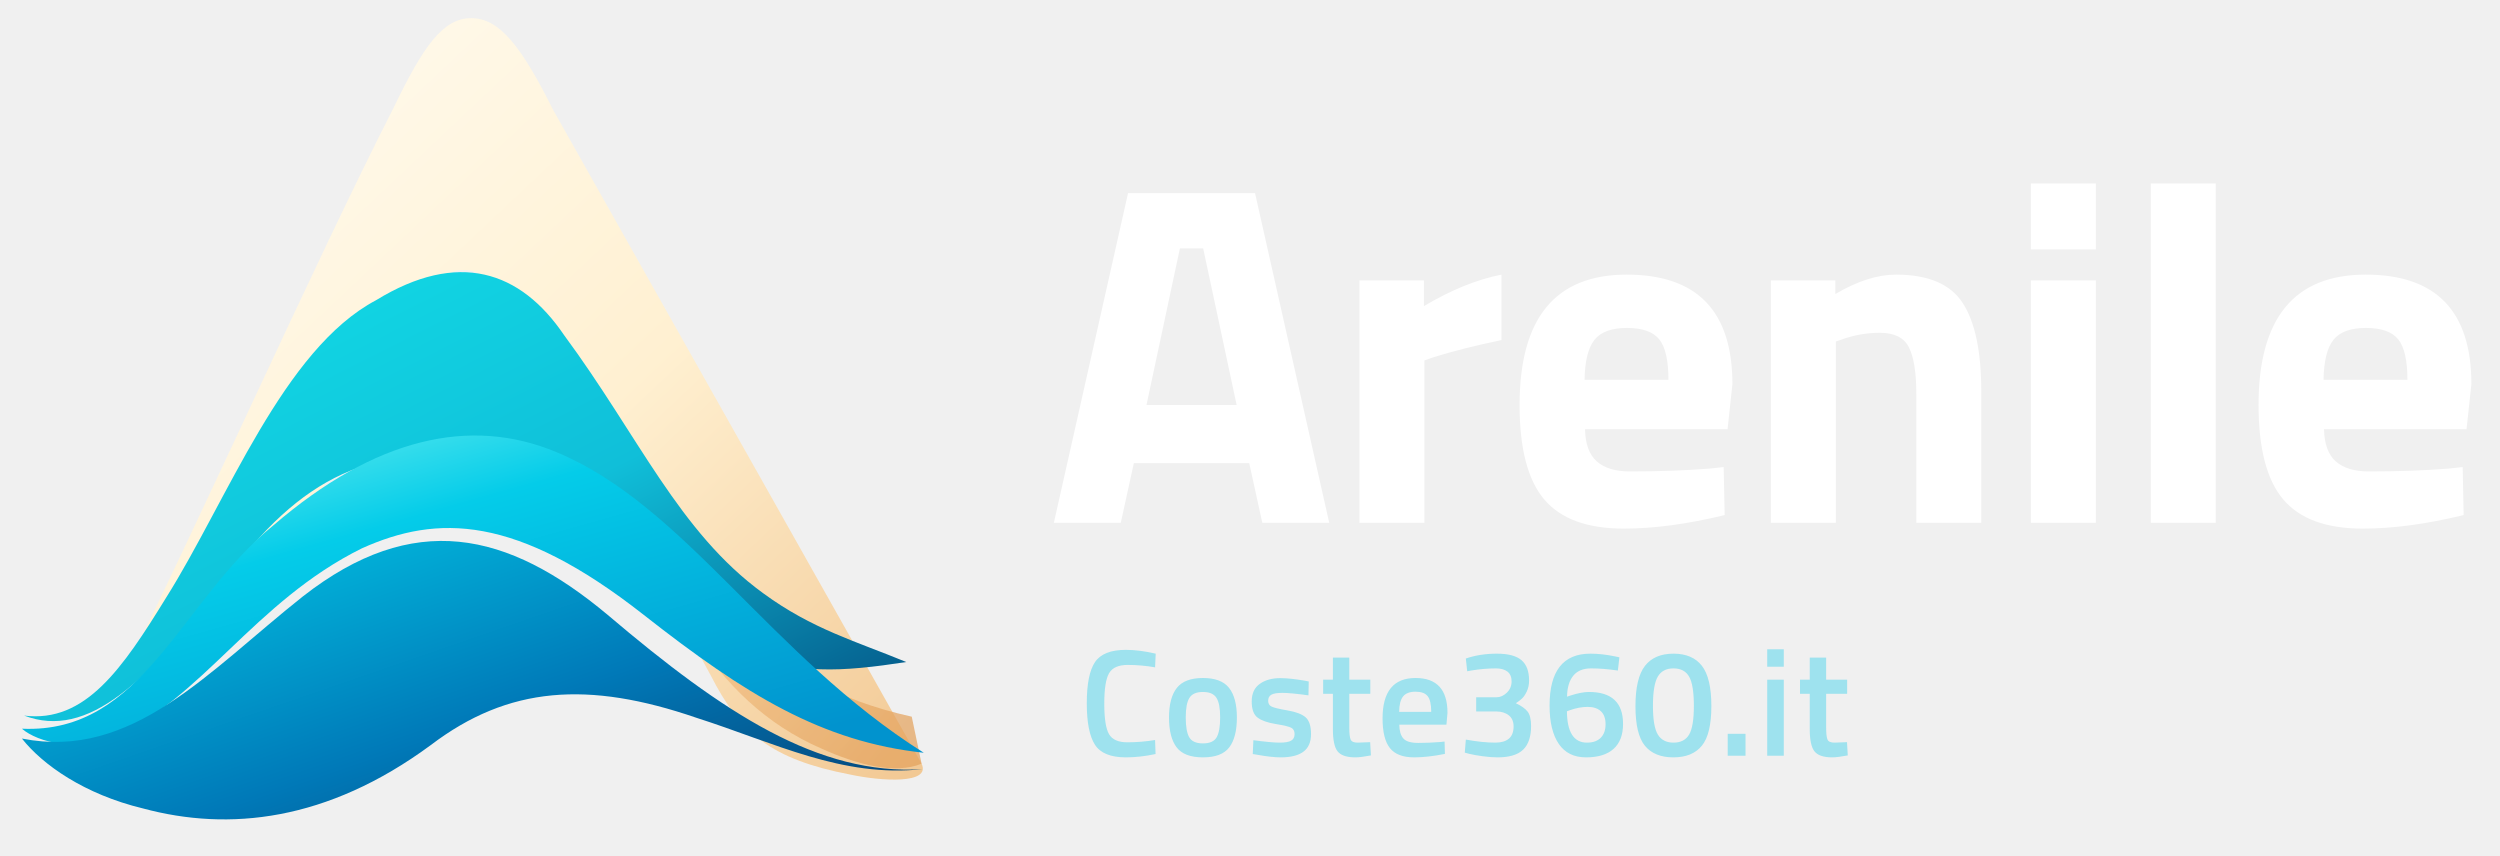
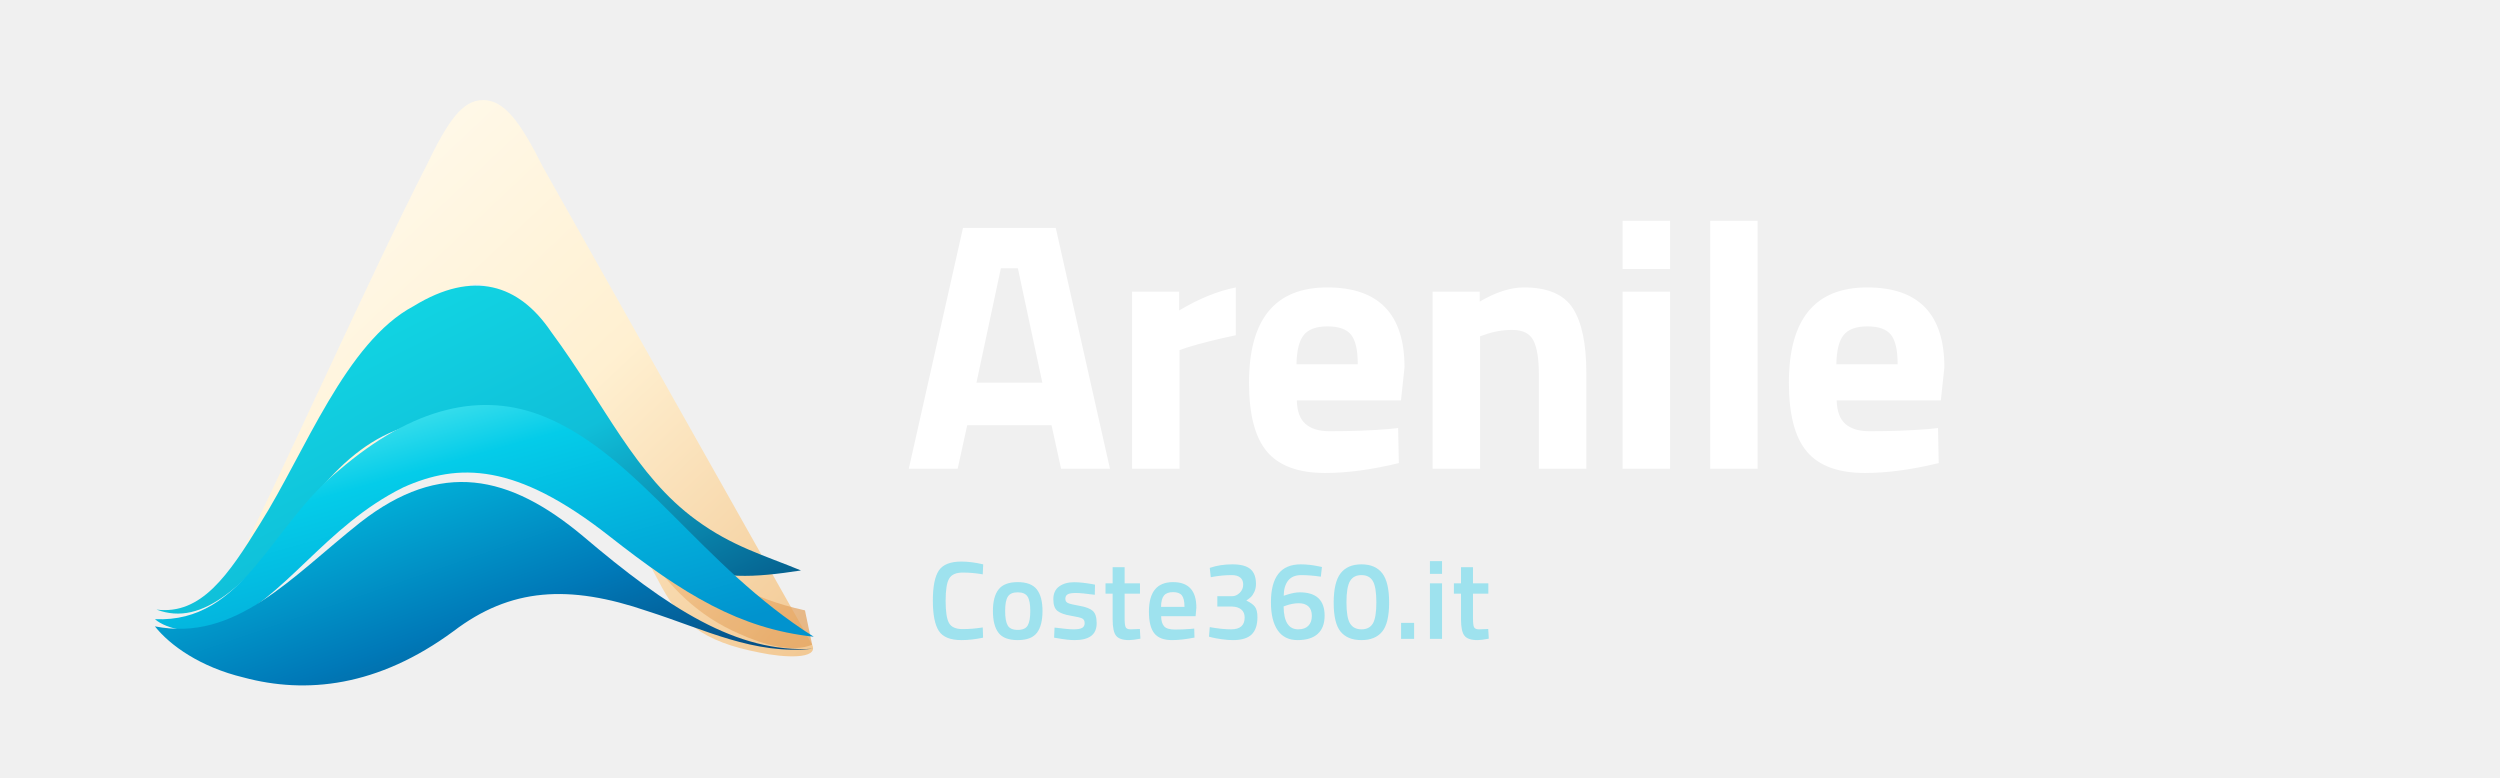
- <svg xmlns="http://www.w3.org/2000/svg" viewBox="40 25 526 180" role="img" aria-label="Arenile Coste360.it — Logo per sfondo scuro">
+ <svg xmlns="http://www.w3.org/2000/svg" viewBox="0 0 720 224" role="img" aria-label="Arenile Coste360.it — Logo per sfondo scuro">
  <defs>
    <linearGradient id="sandGradient" x1="0" y1="0" x2="1" y2="1">
      <stop stop-color="#FFFDF5" />
      <stop offset=".56" stop-color="#FFF0D1" />
      <stop offset="1" stop-color="#F2C893" />
    </linearGradient>
    <linearGradient id="sandShadowGradient" x1="0" y1="0" x2="1" y2=".8">
      <stop stop-color="#FFD9A7" />
      <stop offset="1" stop-color="#E3A25D" />
    </linearGradient>
    <linearGradient id="upperWaveGradient" x1="0" y1="0" x2="1" y2="1">
      <stop stop-color="#12E2E9" />
      <stop offset=".55" stop-color="#10BFD9" />
      <stop offset="1" stop-color="#035183" />
    </linearGradient>
    <linearGradient id="aquaWaveGradient" x1="0" y1="0" x2=".8" y2="1">
      <stop stop-color="#81F7F0" />
      <stop offset=".37" stop-color="#04CCE9" />
      <stop offset="1" stop-color="#0193CE" />
    </linearGradient>
    <linearGradient id="deepWaveGradient" x1="0" y1="0" x2="1" y2=".9">
      <stop stop-color="#02CFEA" />
      <stop offset=".6" stop-color="#0079B8" />
      <stop offset="1" stop-color="#074477" />
    </linearGradient>
    <linearGradient id="tileGradient" x1="0" y1="0" x2="1" y2="1">
      <stop stop-color="#155DA0" />
      <stop offset=".4" stop-color="#092F66" />
      <stop offset="1" stop-color="#031A3D" />
    </linearGradient>
  </defs>
  <g transform="translate(20 -2) scale(.23)">
    <path d="M191 752 C269 596 374 359 447 216 C474 160 492 134 518 134 C544 134 564 160 593 218 L930 816 C939 835 893 832 865 826 C792 812 764 788 737 735 L566 421 C544 380 524 352 493 370 C470 385 446 436 422 482 L337 658 Z" fill="url(#sandGradient)" />
    <path d="M646 537 C717 616 753 703 835 742 C857 754 885 765 921 773 L930 816 C906 826 871 817 838 802 C737 758 691 657 646 537 Z" fill="url(#sandShadowGradient)" opacity=".72" />
    <path d="M109 772 C165 779 199 729 239 664 C295 575 346 437 431 392 C506 346 563 365 603 424 C671 516 708 604 785 660 C830 693 870 704 916 723 C857 732 815 735 763 713 C670 673 614 581 536 550 C443 514 365 551 300 639 C222 743 167 794 109 772 Z" fill="url(#upperWaveGradient)" />
    <path d="M107 784 C218 789 252 667 337 598 C430 518 517 498 596 531 C714 580 791 717 932 806 C839 796 769 753 676 680 C559 588 487 588 418 619 C319 668 271 758 190 792 C159 805 122 797 107 784 Z" fill="url(#aquaWaveGradient)" />
    <path d="M107 793 C208 813 277 732 364 663 C465 584 551 603 643 680 C749 770 836 827 931 821 C857 829 796 797 724 774 C625 740 552 745 481 799 C386 869 296 878 218 857 C164 844 126 817 107 793 Z" fill="url(#deepWaveGradient)" />
  </g>
  <path fill="#FFFFFF" d="M275.81 135L261.73 135L277.34 65.64L304.06 65.64L319.67 135L305.59 135L302.84 122.45L278.56 122.45L275.81 135M293.15 77.27L288.25 77.27L281.22 110.21L300.19 110.21M339.70 135L326.03 135L326.03 84L339.59 84L339.59 89.41Q348.16 84.31 355.91 82.78L355.91 96.55Q347.65 98.28 341.74 100.12L339.70 100.83M373.49 115.31Q373.59 120.01 375.99 122.10Q378.39 124.19 382.88 124.19Q392.36 124.19 399.81 123.58L402.66 123.27L402.87 133.37Q391.14 136.22 381.65 136.22Q370.13 136.22 364.92 130.10Q359.72 123.98 359.72 110.21Q359.72 82.78 382.26 82.78Q404.50 82.78 404.50 105.83L403.48 115.31L373.49 115.31M373.39 104.91L391.04 104.91Q391.04 98.79 389.10 96.39Q387.16 94 382.31 94Q377.47 94 375.48 96.50Q373.49 98.99 373.39 104.91M426.26 96.85L426.26 135L412.59 135L412.59 84L426.16 84L426.16 86.86Q433.09 82.78 438.91 82.78Q449.11 82.78 452.98 88.79Q456.86 94.81 456.86 107.36L456.86 135L443.19 135L443.19 107.77Q443.19 101.24 441.66 98.13Q440.13 95.02 435.54 95.02Q431.36 95.02 427.48 96.44M480.97 135L467.30 135L467.30 84L480.97 84L480.97 135M480.97 77.47L467.30 77.47L467.30 63.60L480.97 63.60M506.19 135L492.53 135L492.53 63.60L506.19 63.60M528.97 115.31Q529.08 120.01 531.47 122.10Q533.87 124.19 538.36 124.19Q547.84 124.19 555.29 123.58L558.15 123.27L558.35 133.37Q546.62 136.22 537.13 136.22Q525.61 136.22 520.41 130.10Q515.20 123.98 515.20 110.21Q515.20 82.78 537.75 82.78Q559.98 82.78 559.98 105.83L558.96 115.31L528.97 115.31M528.87 104.91L546.52 104.91Q546.52 98.79 544.58 96.39Q542.64 94 537.80 94Q532.95 94 530.96 96.50Q528.97 98.99 528.87 104.91" />
  <path fill="#9EE2EE" d="M276.89 184.35Q272.09 184.35 270.38 181.70Q268.66 179.04 268.66 172.96Q268.66 166.88 270.39 164.30Q272.12 161.73 276.89 161.73Q279.74 161.73 283.16 162.53L283.03 165.41Q280.15 164.90 277.27 164.90Q274.39 164.90 273.37 166.61Q272.34 168.32 272.34 173.04Q272.34 177.76 273.34 179.47Q274.33 181.18 277.21 181.18Q280.09 181.18 283.03 180.70L283.13 183.65Q279.83 184.35 276.89 184.35M287.61 169.73Q289.26 167.65 293.10 167.65Q296.94 167.65 298.59 169.73Q300.24 171.81 300.24 175.97Q300.24 180.13 298.64 182.24Q297.04 184.35 293.10 184.35Q289.16 184.35 287.56 182.24Q285.96 180.13 285.96 175.97Q285.96 171.81 287.61 169.73M290.22 180.13Q290.96 181.41 293.10 181.41Q295.24 181.41 295.98 180.13Q296.72 178.85 296.72 175.94Q296.72 173.02 295.93 171.81Q295.15 170.59 293.10 170.59Q291.05 170.59 290.27 171.81Q289.48 173.02 289.48 175.94Q289.48 178.85 290.22 180.13M315.36 168.38L315.30 171.30Q311.52 170.78 309.82 170.78Q308.13 170.78 307.47 171.18Q306.82 171.58 306.82 172.45Q306.82 173.31 307.54 173.66Q308.26 174.02 310.93 174.48Q313.60 174.94 314.72 175.94Q315.84 176.93 315.84 179.46Q315.84 181.98 314.22 183.17Q312.61 184.35 309.50 184.35Q307.55 184.35 304.58 183.81L303.58 183.65L303.71 180.74Q307.55 181.25 309.25 181.25Q310.94 181.25 311.66 180.83Q312.38 180.42 312.38 179.46Q312.38 178.50 311.70 178.13Q311.01 177.76 308.40 177.33Q305.79 176.90 304.58 175.97Q303.36 175.04 303.36 172.58Q303.36 170.11 305.04 168.90Q306.72 167.68 309.34 167.68Q311.39 167.68 314.37 168.19M328.31 168L328.31 170.98L323.89 170.98L323.89 178.02Q323.89 179.97 324.18 180.61Q324.47 181.25 325.65 181.25L328.28 181.15L328.44 183.94Q326.29 184.35 325.17 184.35Q322.45 184.35 321.44 183.10Q320.44 181.86 320.44 178.40L320.44 170.98L318.39 170.98L318.39 168L320.44 168L320.44 163.36L323.89 163.36L323.89 168M343.05 181.12L343.94 181.02L344.01 183.62Q340.36 184.35 337.54 184.35Q333.99 184.35 332.44 182.40Q330.89 180.45 330.89 176.16Q330.89 167.65 337.83 167.65Q344.55 167.65 344.55 174.98L344.33 177.47L334.41 177.47Q334.44 179.46 335.27 180.38Q336.10 181.31 338.38 181.31Q340.65 181.31 343.05 181.12M334.38 174.78L341.13 174.78Q341.13 172.42 340.38 171.47Q339.62 170.53 337.83 170.53Q336.04 170.53 335.22 171.52Q334.41 172.51 334.38 174.78M348.70 166.24L348.41 163.55Q351.39 162.53 354.94 162.53Q358.49 162.53 360.11 163.89Q361.72 165.25 361.72 168.19Q361.72 169.47 361.23 170.50Q360.73 171.52 360.22 171.98Q359.71 172.45 358.94 172.96Q360.64 173.76 361.39 174.70Q362.14 175.65 362.14 177.76Q362.14 181.12 360.46 182.74Q358.78 184.35 355.10 184.35Q353.66 184.35 351.93 184.11Q350.20 183.87 349.18 183.62L348.19 183.36L348.41 180.61Q351.93 181.25 354.62 181.25Q358.46 181.22 358.46 177.86Q358.46 176.32 357.47 175.52Q356.48 174.72 354.84 174.69L350.59 174.69L350.59 171.71L354.84 171.71Q356.03 171.71 357.04 170.74Q358.04 169.76 358.04 168.37Q358.04 166.98 357.16 166.30Q356.28 165.63 354.75 165.63Q352.22 165.63 349.53 166.08M380.72 163.30L380.40 166.08Q377.30 165.63 374.77 165.63Q372.24 165.63 370.99 167.20Q369.74 168.77 369.71 171.58L370.45 171.33Q372.75 170.59 374.32 170.59Q381.49 170.59 381.49 177.31Q381.49 180.77 379.50 182.56Q377.52 184.35 373.71 184.35Q369.90 184.35 367.97 181.52Q366.03 178.69 366.03 173.44Q366.03 162.53 374.61 162.53Q377.01 162.53 379.79 163.10L380.72 163.30M370.29 174.43L369.68 174.66Q369.74 181.25 373.90 181.25Q375.79 181.25 376.80 180.22Q377.81 179.20 377.81 177.38Q377.81 175.55 376.82 174.64Q375.82 173.73 374.05 173.73Q372.27 173.73 370.29 174.43M386.10 165.10Q388.10 162.53 392.10 162.53Q396.10 162.53 398.08 165.09Q400.07 167.65 400.07 173.55Q400.07 179.46 398.07 181.90Q396.07 184.35 392.08 184.35Q388.10 184.35 386.10 181.92Q384.10 179.49 384.10 173.58Q384.10 167.68 386.10 165.10M395.40 167.38Q394.40 165.63 392.10 165.63Q389.80 165.63 388.79 167.38Q387.78 169.12 387.78 173.50Q387.78 177.89 388.82 179.57Q389.86 181.25 392.12 181.25Q394.37 181.25 395.38 179.57Q396.39 177.89 396.39 173.50Q396.39 169.12 395.40 167.38M407.26 184L403.51 184L403.51 179.39L407.26 179.39M415.31 184L411.82 184L411.82 168L415.31 168L415.31 184M415.31 165.28L411.82 165.28L411.82 161.60L415.31 161.60M428.64 168L428.64 170.98L424.22 170.98L424.22 178.02Q424.22 179.97 424.51 180.61Q424.80 181.25 425.98 181.25L428.61 181.15L428.77 183.94Q426.62 184.35 425.50 184.35Q422.78 184.35 421.78 183.10Q420.77 181.86 420.77 178.40L420.77 170.98L418.72 170.98L418.72 168L420.77 168L420.77 163.36L424.22 163.36L424.22 168" />
</svg>
